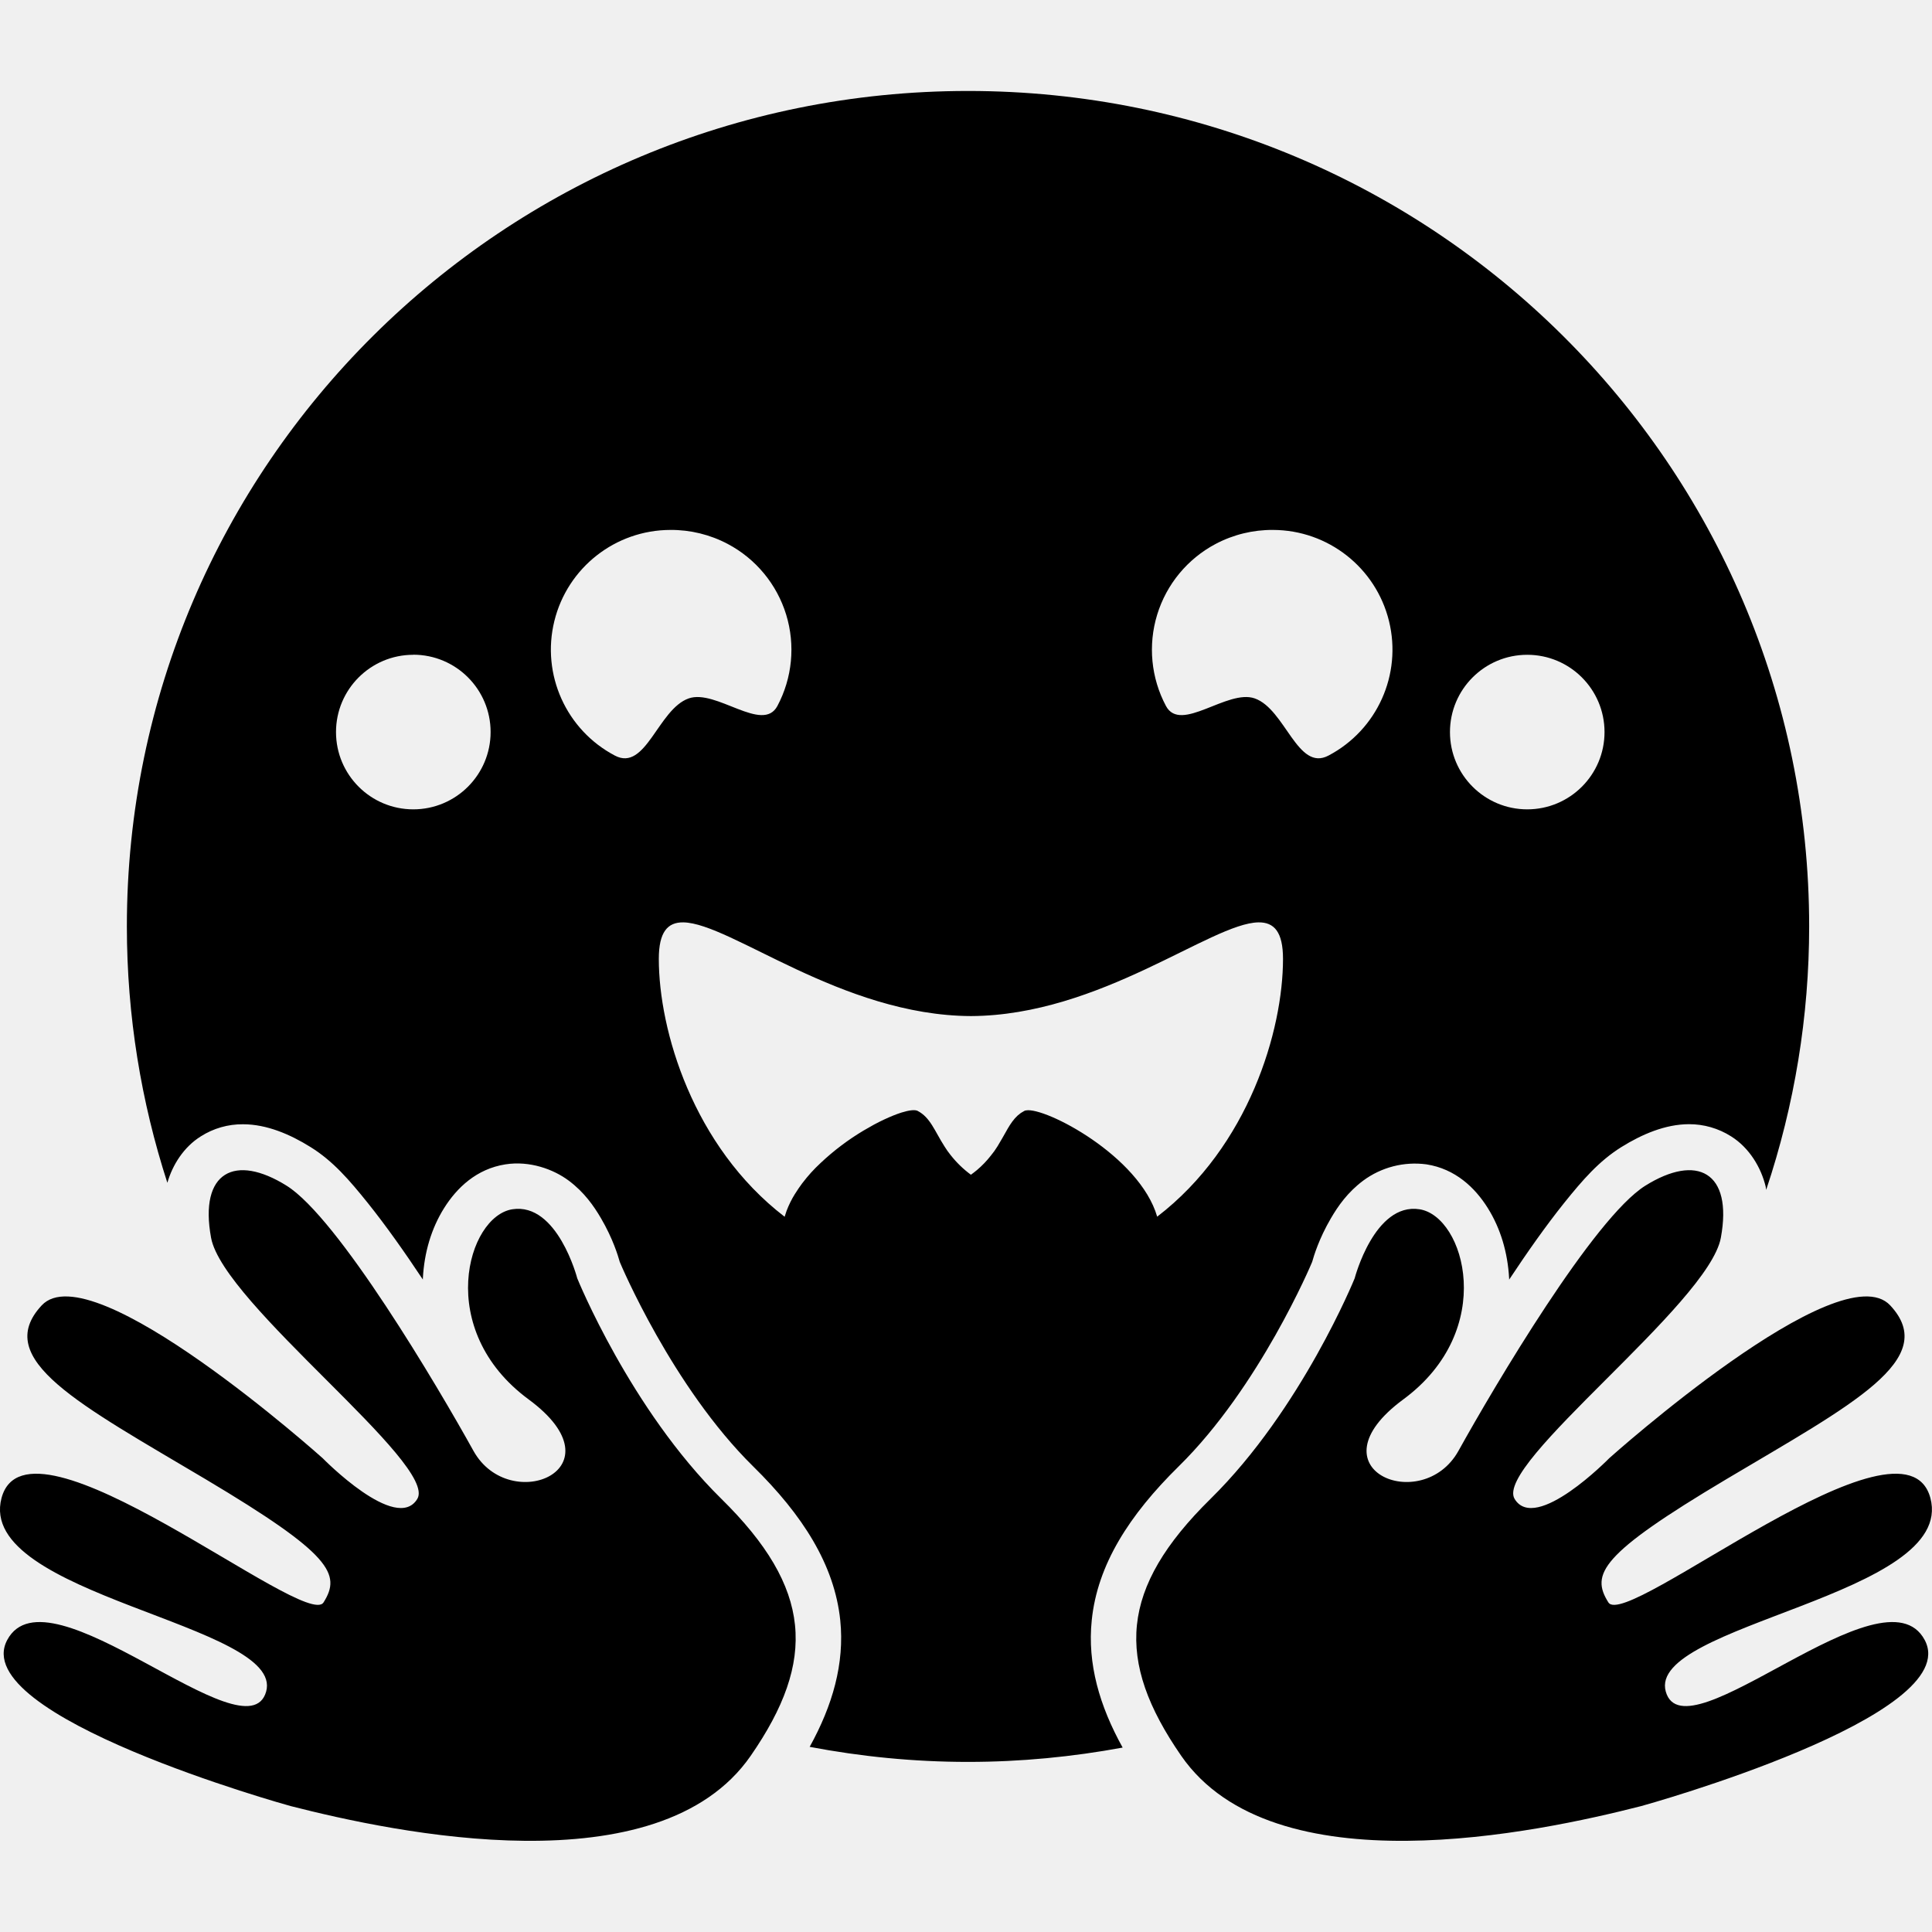
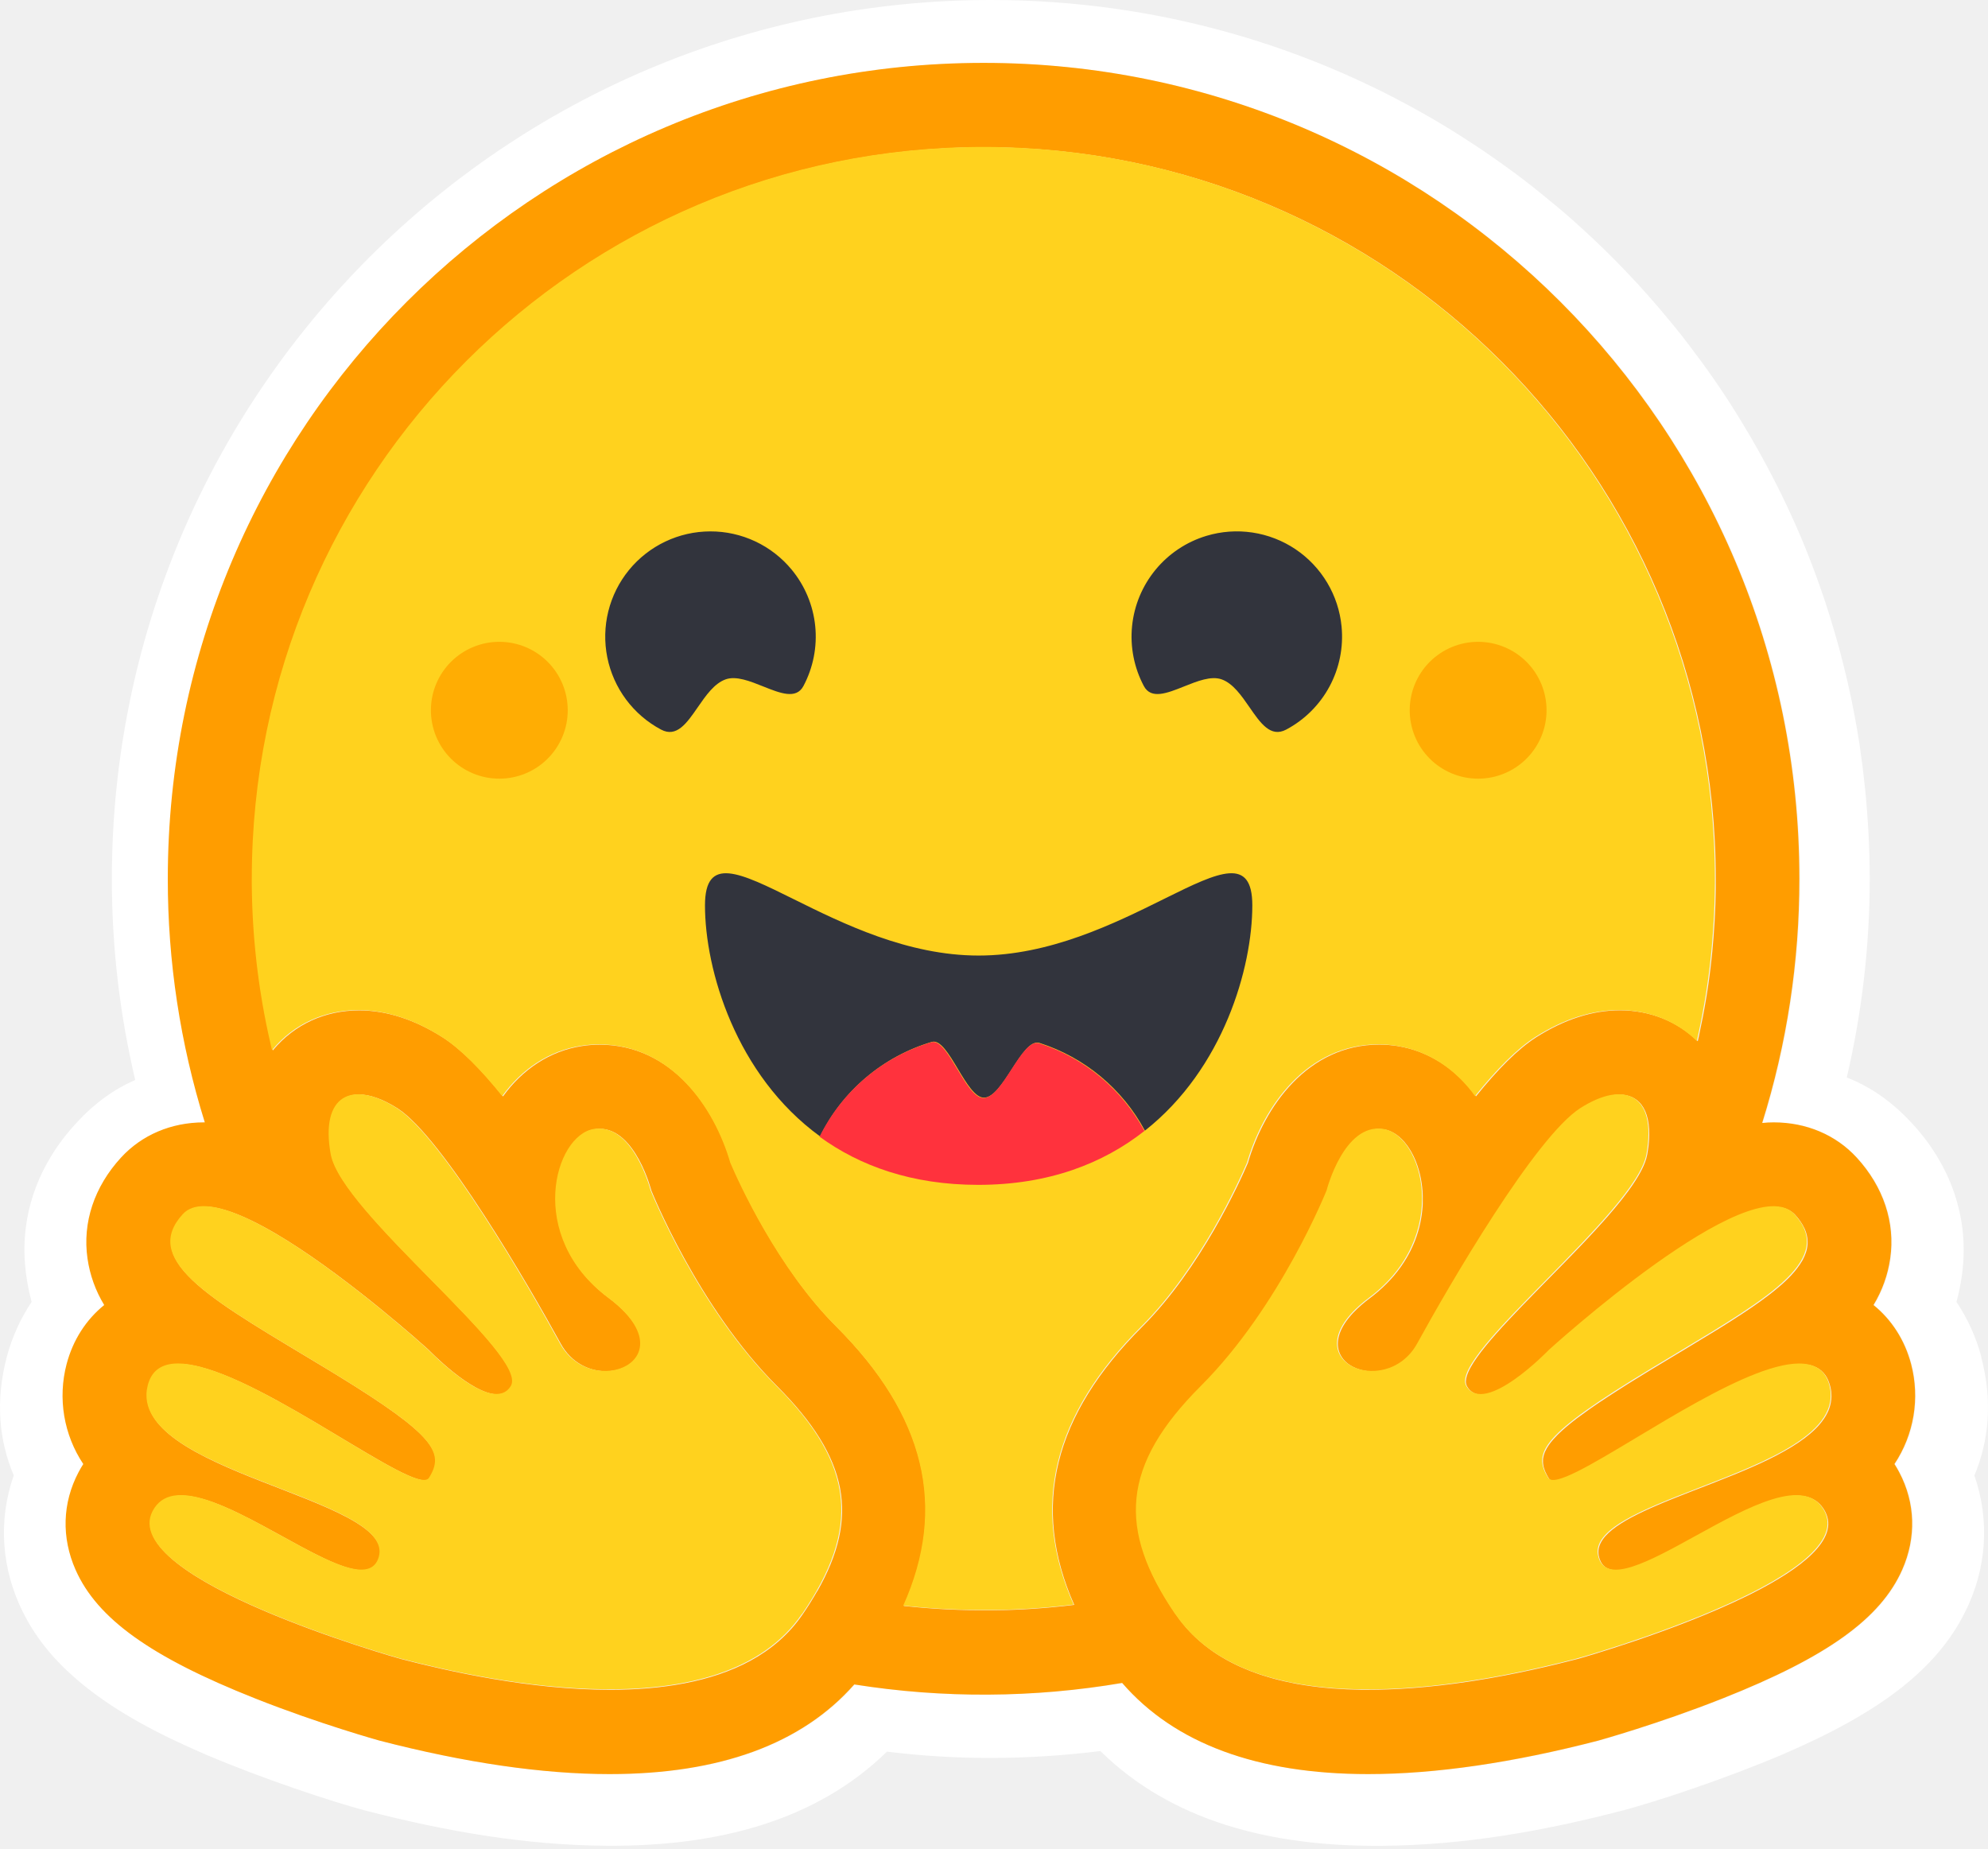
- <svg xmlns="http://www.w3.org/2000/svg" role="img" viewBox="0 0 24 24">
-   <path d="M12.025 1.13c-5.77 0-10.449 4.647-10.449 10.378 0 1.112.178 2.181.503 3.185.064-.222.203-.444.416-.577a.96.96 0 0 1 .524-.15c.293 0 .584.124.84.284.278.173.48.408.71.694.226.282.458.611.684.951v-.014c.017-.324.106-.622.264-.874s.403-.487.762-.543c.3-.047.596.06.787.203s.31.313.4.467c.15.257.212.468.233.542.01.026.653 1.552 1.657 2.54.616.605 1.01 1.223 1.082 1.912.055.537-.096 1.059-.38 1.572.637.121 1.294.187 1.967.187.657 0 1.298-.063 1.921-.178-.287-.517-.44-1.041-.384-1.581.07-.69.465-1.307 1.081-1.913 1.004-.987 1.647-2.513 1.657-2.539.021-.074.083-.285.233-.542.09-.154.208-.323.4-.467a1.08 1.08 0 0 1 .787-.203c.359.056.604.29.762.543s.247.55.265.874v.015c.225-.34.457-.67.683-.952.23-.286.432-.52.71-.694.257-.16.547-.284.84-.285a.97.97 0 0 1 .524.151c.228.143.373.388.43.625l.006.04a10.3 10.3 0 0 0 .534-3.273c0-5.731-4.678-10.378-10.449-10.378M8.327 6.583a1.5 1.5 0 0 1 .713.174 1.487 1.487 0 0 1 .617 2.013c-.183.343-.762-.214-1.102-.094-.38.134-.532.914-.917.71a1.487 1.487 0 0 1 .69-2.803m7.486 0a1.487 1.487 0 0 1 .689 2.803c-.385.204-.536-.576-.916-.71-.34-.12-.92.437-1.103.094a1.487 1.487 0 0 1 .617-2.013 1.5 1.5 0 0 1 .713-.174m-10.68 1.55a.96.96 0 1 1 0 1.921.96.96 0 0 1 0-1.92m13.838 0a.96.96 0 1 1 0 1.92.96.96 0 0 1 0-1.92M8.489 11.458c.588.01 1.965 1.157 3.572 1.164 1.607-.007 2.984-1.155 3.572-1.164.196-.003.305.12.305.454 0 .886-.424 2.328-1.563 3.202-.22-.756-1.396-1.366-1.63-1.32q-.011.001-.02.006l-.044.026-.01.008-.03.024q-.018.017-.035.036l-.032.04a1 1 0 0 0-.058.09l-.014.025q-.049.088-.11.19a1 1 0 0 1-.083.116 1.2 1.2 0 0 1-.173.18q-.035.029-.075.058a1.3 1.3 0 0 1-.251-.243 1 1 0 0 1-.076-.107c-.124-.193-.177-.363-.337-.444-.034-.016-.104-.008-.2.022q-.094.03-.216.087-.06.028-.125.063l-.13.074q-.067.04-.136.086a3 3 0 0 0-.135.096 3 3 0 0 0-.26.219 2 2 0 0 0-.12.121 2 2 0 0 0-.106.128l-.002.002a2 2 0 0 0-.09.132l-.001.001a1.2 1.2 0 0 0-.105.212q-.013.036-.024.073c-1.139-.875-1.563-2.317-1.563-3.203 0-.334.109-.457.305-.454m.836 10.354c.824-1.19.766-2.082-.365-3.194-1.13-1.112-1.789-2.738-1.789-2.738s-.246-.945-.806-.858-.97 1.499.202 2.362c1.173.864-.233 1.45-.685.64-.45-.812-1.683-2.896-2.322-3.295s-1.089-.175-.938.647 2.822 2.813 2.562 3.244-1.176-.506-1.176-.506-2.866-2.567-3.49-1.898.473 1.23 2.037 2.16c1.564.932 1.686 1.178 1.464 1.53s-3.675-2.511-4-1.297c-.323 1.214 3.524 1.567 3.287 2.405-.238.839-2.71-1.587-3.216-.642-.506.946 3.49 2.056 3.522 2.064 1.29.33 4.568 1.028 5.713-.624m5.349 0c-.824-1.19-.766-2.082.365-3.194 1.13-1.112 1.789-2.738 1.789-2.738s.246-.945.806-.858.97 1.499-.202 2.362c-1.173.864.233 1.45.685.64.451-.812 1.683-2.896 2.322-3.295s1.089-.175.938.647-2.822 2.813-2.562 3.244 1.176-.506 1.176-.506 2.866-2.567 3.49-1.898-.473 1.23-2.037 2.16c-1.564.932-1.686 1.178-1.464 1.53s3.675-2.511 4-1.297c.323 1.214-3.524 1.567-3.287 2.405.238.839 2.71-1.587 3.216-.642.506.946-3.49 2.056-3.522 2.064-1.29.33-4.568 1.028-5.713-.624" />
+ <svg xmlns="http://www.w3.org/2000/svg" width="256px" height="238px" viewBox="0 0 256 238" version="1.1" preserveAspectRatio="xMidYMid">
+   <g>
+     <path d="M255.138,174.711 C254.471,172.191 253.389,169.801 251.939,167.636 C252.249,166.495 252.486,165.336 252.645,164.166 C253.674,156.738 251.1,149.934 246.245,144.676 C243.616,141.802 240.799,139.905 237.814,138.74 C239.773,130.358 240.765,121.785 240.77,113.171 C240.77,109.24 240.547,105.39 240.175,101.596 C239.979,99.701 239.744,97.811 239.47,95.926 C238.614,90.366 237.347,84.877 235.676,79.506 C234.581,75.977 233.314,72.503 231.881,69.097 C229.732,64.052 227.222,59.17 224.372,54.491 C222.501,51.376 220.465,48.363 218.271,45.465 C217.196,44.002 216.076,42.574 214.91,41.182 C211.457,36.984 207.705,33.044 203.681,29.389 C202.346,28.161 200.973,26.975 199.562,25.833 C198.174,24.674 196.754,23.553 195.306,22.47 C192.391,20.301 189.378,18.265 186.278,16.371 C169.149,5.967 149.061,0 127.582,0 C65.069,0 14.403,50.666 14.403,113.178 C14.402,121.895 15.411,130.581 17.413,139.058 C14.728,140.224 12.153,142.04 9.768,144.669 C4.915,149.929 2.34,156.706 3.37,164.135 C3.525,165.316 3.762,166.485 4.075,167.633 C2.625,169.8 1.544,172.191 0.875,174.711 C-0.616,180.381 -0.125,185.493 1.77,189.976 C-0.289,195.832 0.225,202.067 2.909,207.49 C4.86,211.449 7.654,214.511 11.096,217.249 C15.189,220.502 20.313,223.268 26.497,225.919 C33.87,229.064 42.868,232.019 46.957,233.103 C57.53,235.841 67.666,237.576 77.946,237.66 C92.589,237.796 105.193,234.353 114.218,225.544 C118.652,226.087 123.114,226.359 127.58,226.358 C132.3,226.348 137.015,226.05 141.701,225.468 C150.706,234.333 163.355,237.808 178.048,237.667 C188.321,237.586 198.458,235.851 208.999,233.109 C213.12,232.025 222.113,229.07 229.497,225.927 C235.678,223.269 240.801,220.505 244.923,217.255 C248.339,214.518 251.129,211.455 253.082,207.496 C255.793,202.075 256.282,195.84 254.248,189.982 C256.126,185.503 256.614,180.379 255.123,174.717 L255.138,174.711 Z M244.648,189.59 C246.725,193.532 246.858,197.986 245.025,202.132 C242.245,208.42 235.342,213.371 221.929,218.69 C213.592,221.997 205.956,224.111 205.894,224.13 C194.866,226.991 184.887,228.443 176.26,228.443 C161.965,228.443 151.325,224.498 144.575,216.707 C133.165,218.65 121.517,218.716 110.081,216.902 C103.326,224.564 92.753,228.443 78.57,228.443 C69.935,228.443 59.962,226.991 48.936,224.13 C48.868,224.111 41.237,221.997 32.901,218.69 C19.489,213.373 12.59,208.425 9.805,202.132 C7.972,197.984 8.105,193.531 10.182,189.59 C10.375,189.225 10.58,188.867 10.8,188.522 C9.554,186.653 8.72,184.54 8.35,182.325 C7.979,180.11 8.083,177.84 8.652,175.667 C9.477,172.532 11.183,169.924 13.497,168.051 C12.383,166.219 11.651,164.18 11.347,162.057 C10.681,157.44 12.212,152.83 15.66,149.067 C18.344,146.142 22.139,144.533 26.342,144.533 L26.453,144.533 C23.285,134.378 21.679,123.799 21.689,113.158 C21.689,55.146 68.725,8.11 126.738,8.11 C184.763,8.11 231.787,55.146 231.787,113.158 C231.794,123.824 230.177,134.427 226.99,144.607 C227.497,144.558 227.994,144.531 228.482,144.531 C232.683,144.531 236.479,146.14 239.163,149.065 C242.609,152.82 244.144,157.434 243.476,162.055 C243.172,164.178 242.441,166.217 241.326,168.05 C243.64,169.922 245.346,172.53 246.171,175.666 C246.739,177.839 246.842,180.107 246.472,182.323 C246.102,184.539 245.267,186.65 244.023,188.521 C244.243,188.862 244.451,189.22 244.641,189.585 L244.648,189.59 Z" fill="#FFFFFF" />
+     <path d="M243.951,188.509 C245.195,186.638 246.029,184.526 246.4,182.311 C246.77,180.095 246.667,177.826 246.099,175.653 C245.273,172.518 243.568,169.91 241.253,168.037 C242.367,166.205 243.099,164.166 243.404,162.043 C244.07,157.427 242.539,152.816 239.091,149.054 C236.407,146.129 232.611,144.519 228.409,144.519 C227.921,144.519 227.425,144.544 226.918,144.595 C230.101,134.417 231.716,123.811 231.706,113.146 C231.706,55.134 184.669,8.097 126.657,8.097 C68.644,8.097 21.608,55.121 21.608,113.146 C21.598,123.783 23.204,134.365 26.372,144.52 L26.261,144.52 C22.059,144.52 18.264,146.13 15.58,149.055 C12.135,152.81 10.601,157.423 11.267,162.045 C11.571,164.168 12.303,166.206 13.418,168.038 C11.103,169.912 9.398,172.52 8.573,175.656 C8.004,177.829 7.902,180.098 8.272,182.315 C8.643,184.53 9.478,186.643 10.724,188.513 C10.501,188.857 10.297,189.215 10.106,189.58 C8.03,193.522 7.896,197.976 9.729,202.123 C12.507,208.409 19.412,213.362 32.825,218.68 C41.162,221.987 48.798,224.101 48.86,224.121 C59.888,226.981 69.867,228.434 78.494,228.434 C92.677,228.434 103.255,224.556 110.005,216.892 C121.436,218.706 133.088,218.64 144.499,216.697 C151.245,224.488 161.889,228.434 176.184,228.434 C184.818,228.434 194.792,226.981 205.818,224.121 C205.885,224.101 213.517,221.987 221.853,218.68 C235.266,213.365 242.164,208.411 244.949,202.123 C246.782,197.975 246.649,193.521 244.572,189.58 C244.382,189.211 244.173,188.854 243.953,188.513 L243.951,188.509 Z M105.228,204.892 C104.646,205.91 104.024,206.903 103.36,207.869 C101.613,210.426 99.316,212.379 96.651,213.832 C91.553,216.61 85.103,217.582 78.553,217.582 C68.201,217.582 57.583,215.159 51.641,213.616 C51.349,213.54 15.183,203.323 19.757,194.622 C20.528,193.16 21.797,192.576 23.393,192.576 C29.841,192.576 41.578,202.177 46.625,202.177 C47.751,202.177 48.547,201.696 48.871,200.526 C51.022,192.813 16.192,189.572 19.126,178.4 C19.644,176.424 21.047,175.622 23.022,175.622 C31.546,175.621 50.68,190.613 54.683,190.613 C54.99,190.613 55.21,190.524 55.329,190.335 L55.381,190.249 C57.258,187.148 56.182,184.893 43.314,177.011 L42.078,176.259 C27.92,167.688 17.976,162.536 23.632,156.383 C24.282,155.672 25.203,155.357 26.323,155.357 C27.652,155.357 29.259,155.802 31.029,156.547 C38.507,159.7 48.866,168.301 53.205,172.047 C54.481,173.159 55.233,173.837 55.233,173.837 C55.233,173.837 60.715,179.538 64.03,179.538 C64.793,179.538 65.44,179.238 65.879,178.494 C68.23,174.531 44.051,156.206 42.684,148.648 C41.76,143.525 43.332,140.93 46.242,140.93 C47.625,140.93 49.313,141.518 51.176,142.7 C56.956,146.37 68.119,165.547 72.208,173.006 C73.578,175.507 75.916,176.563 78.023,176.563 C82.203,176.563 85.471,172.408 78.406,167.127 C67.787,159.181 71.513,146.195 76.581,145.399 C76.797,145.366 77.016,145.348 77.234,145.347 C81.843,145.347 83.876,153.29 83.876,153.29 C83.876,153.29 89.834,168.256 100.073,178.486 C109.362,187.77 110.659,195.391 105.248,204.888 L105.228,204.892 Z M138.33,206.645 L137.799,206.708 L136.893,206.812 C136.417,206.861 135.941,206.908 135.462,206.953 L134.995,206.995 L134.57,207.031 L133.965,207.08 C133.742,207.096 133.52,207.113 133.297,207.127 L132.631,207.172 L132.484,207.18 L131.96,207.211 L131.737,207.223 L131.116,207.254 L130.393,207.284 L129.737,207.306 L129.299,207.318 L129.078,207.318 C128.941,207.318 128.806,207.326 128.669,207.327 L128.452,207.327 C128.315,207.327 128.18,207.327 128.043,207.335 L127.487,207.341 L126.709,207.341 C126.099,207.341 125.491,207.335 124.883,207.323 L124.391,207.312 C124.252,207.312 124.111,207.305 123.972,207.301 L123.451,207.285 L122.802,207.26 L122.219,207.235 L122.068,207.229 L121.512,207.199 C121.358,207.19 121.204,207.183 121.051,207.173 L120.691,207.152 C120.24,207.123 119.789,207.091 119.338,207.056 L118.865,207.019 L118.269,206.968 L117.571,206.903 C117.182,206.867 116.793,206.827 116.404,206.784 L116.386,206.784 C122.066,194.105 119.194,182.271 107.714,170.81 C100.186,163.293 95.172,152.19 94.14,149.753 C92.037,142.538 86.469,134.514 77.223,134.514 C76.441,134.515 75.661,134.577 74.889,134.699 C70.838,135.335 67.298,137.667 64.772,141.175 C62.044,137.781 59.39,135.082 56.991,133.557 C53.374,131.265 49.765,130.101 46.247,130.101 C41.859,130.101 37.935,131.903 35.2,135.173 L35.132,135.256 L34.978,134.608 L34.972,134.581 C34.452,132.356 34.015,130.111 33.662,127.854 C33.662,127.837 33.662,127.823 33.654,127.808 L33.577,127.297 C33.535,127.021 33.495,126.744 33.455,126.468 C33.423,126.238 33.391,126.008 33.361,125.779 C33.331,125.55 33.299,125.32 33.271,125.09 C33.241,124.859 33.214,124.629 33.187,124.399 C33.161,124.18 33.135,123.962 33.111,123.743 L33.104,123.687 C32.991,122.678 32.895,121.667 32.815,120.655 L32.772,120.07 C32.759,119.909 32.748,119.748 32.738,119.585 C32.738,119.548 32.733,119.509 32.731,119.474 L32.69,118.825 C32.675,118.591 32.663,118.356 32.651,118.121 C32.639,117.887 32.626,117.652 32.616,117.416 L32.591,116.801 L32.584,116.614 L32.565,116.045 L32.552,115.563 C32.552,115.37 32.543,115.176 32.539,114.983 L32.529,114.375 C32.527,114.173 32.529,113.971 32.524,113.769 C32.518,113.565 32.524,113.362 32.524,113.158 C32.524,61.137 74.7,18.961 126.734,18.961 C178.767,18.961 220.944,61.137 220.944,113.158 L220.944,114.375 C220.944,114.578 220.939,114.782 220.934,114.983 C220.934,115.152 220.927,115.318 220.922,115.487 C220.922,115.637 220.916,115.786 220.91,115.932 C220.91,116.122 220.899,116.311 220.893,116.501 L220.893,116.517 C220.876,116.93 220.859,117.343 220.842,117.755 L220.834,117.892 L220.802,118.508 L220.772,118.997 C220.702,120.154 220.612,121.312 220.501,122.466 L220.501,122.482 C220.481,122.699 220.459,122.916 220.435,123.133 C220.38,123.636 220.324,124.139 220.269,124.643 L220.205,125.149 L220.127,125.743 C220.099,125.96 220.07,126.177 220.039,126.393 C220.005,126.635 219.969,126.877 219.934,127.118 L219.847,127.687 L219.745,128.333 C219.71,128.548 219.676,128.762 219.635,128.977 C219.592,129.191 219.56,129.405 219.523,129.62 C219.448,130.048 219.371,130.474 219.288,130.9 C219.122,131.749 218.95,132.596 218.767,133.441 C218.721,133.651 218.674,133.862 218.625,134.073 C215.974,131.496 212.464,130.092 208.59,130.092 C205.076,130.092 201.464,131.255 197.848,133.548 C195.448,135.072 192.796,137.772 190.065,141.167 C187.536,137.657 183.996,135.327 179.949,134.689 C179.178,134.569 178.397,134.506 177.615,134.505 C168.368,134.505 162.798,142.526 160.697,149.745 C159.654,152.182 154.645,163.281 147.111,170.814 C135.64,182.248 132.741,194.034 138.338,206.651 L138.33,206.645 Z M235.585,181.274 L235.548,181.385 C235.522,181.456 235.496,181.527 235.467,181.596 C235.422,181.702 235.375,181.805 235.325,181.908 C235.205,182.154 235.068,182.393 234.918,182.622 C234.71,182.931 234.483,183.227 234.235,183.506 C234.178,183.57 234.123,183.634 234.059,183.697 C233.972,183.793 233.879,183.886 233.787,183.979 C232.112,185.639 229.561,187.092 226.678,188.427 C226.351,188.575 226.02,188.723 225.684,188.871 L225.351,189.018 C225.129,189.117 224.908,189.215 224.674,189.311 C224.446,189.408 224.218,189.503 223.989,189.598 L223.295,189.885 C221.673,190.552 220.011,191.188 218.389,191.817 L217.697,192.085 L217.011,192.353 C216.556,192.531 216.106,192.709 215.662,192.887 L215.002,193.153 L214.354,193.419 L214.035,193.552 C213.823,193.641 213.615,193.728 213.408,193.818 C208.637,195.864 205.207,197.946 205.928,200.53 C205.948,200.604 205.97,200.673 205.995,200.74 C206.059,200.932 206.148,201.113 206.257,201.282 C206.322,201.384 206.396,201.48 206.48,201.567 C207.327,202.447 208.87,202.308 210.815,201.609 C210.973,201.552 211.135,201.491 211.298,201.426 C211.409,201.384 211.52,201.339 211.632,201.295 L211.8,201.224 C212.245,201.035 212.716,200.825 213.198,200.595 C213.319,200.539 213.441,200.484 213.562,200.42 C215.94,199.257 218.636,197.69 221.311,196.264 C221.722,196.042 222.133,195.829 222.542,195.618 C223.211,195.271 223.886,194.937 224.567,194.617 C227.1,193.426 229.481,192.581 231.396,192.581 C232.294,192.581 233.088,192.765 233.748,193.188 L233.859,193.261 C234.193,193.497 234.484,193.787 234.721,194.12 C234.776,194.198 234.833,194.279 234.882,194.362 C234.934,194.448 234.984,194.536 235.031,194.626 C235.977,196.421 235.185,198.282 233.333,200.105 C231.554,201.855 228.787,203.572 225.641,205.162 C225.408,205.28 225.174,205.398 224.937,205.512 C215.576,210.109 203.321,213.571 203.147,213.614 C199.88,214.461 195.209,215.573 189.946,216.405 L189.167,216.526 L189.04,216.544 C187.846,216.723 186.649,216.881 185.45,217.018 L185.339,217.029 C183.158,217.278 180.92,217.458 178.679,217.534 L178.646,217.534 C177.84,217.563 177.036,217.577 176.23,217.577 L175.303,217.577 C174.075,217.56 172.848,217.505 171.624,217.411 C171.595,217.411 171.565,217.411 171.535,217.404 C171.098,217.371 170.659,217.33 170.223,217.281 C169.472,217.201 168.722,217.101 167.975,216.984 C167.684,216.936 167.374,216.885 167.074,216.833 C166.937,216.808 166.802,216.783 166.666,216.756 L166.634,216.749 C166.203,216.667 165.774,216.577 165.346,216.478 C165.099,216.422 164.85,216.366 164.605,216.301 L164.459,216.262 C164.337,216.232 164.218,216.2 164.098,216.168 L164.032,216.15 L163.648,216.04 C163.509,216 163.371,215.959 163.232,215.918 L163.182,215.903 L162.82,215.792 C162.684,215.75 162.548,215.705 162.413,215.662 C162.301,215.624 162.19,215.586 162.078,215.55 L161.833,215.464 C161.597,215.382 161.364,215.295 161.13,215.205 L160.909,215.12 L160.726,215.046 C160.374,214.905 160.024,214.757 159.677,214.601 L159.446,214.491 L159.407,214.473 C159.325,214.435 159.244,214.396 159.162,214.361 C159.002,214.284 158.843,214.205 158.685,214.124 L158.638,214.1 L158.409,213.98 C158.002,213.769 157.603,213.542 157.213,213.301 L156.999,213.171 C156.889,213.103 156.788,213.035 156.682,212.967 L156.404,212.782 C156.303,212.714 156.203,212.646 156.104,212.575 L155.925,212.448 C155.736,212.313 155.551,212.175 155.368,212.032 C155.271,211.957 155.176,211.88 155.08,211.809 C154.867,211.639 154.66,211.464 154.455,211.284 L154.446,211.276 C154.246,211.103 154.051,210.924 153.861,210.742 L153.851,210.729 C153.751,210.635 153.654,210.54 153.557,210.442 C153.462,210.344 153.365,210.247 153.271,210.149 C153.177,210.049 153.082,209.949 152.99,209.845 C152.901,209.749 152.814,209.65 152.727,209.551 L152.697,209.517 C152.248,208.996 151.828,208.451 151.439,207.883 L151.285,207.655 C151.183,207.505 151.082,207.353 150.983,207.202 L150.69,206.75 C150.545,206.53 150.405,206.308 150.268,206.084 C150.17,205.925 150.073,205.766 149.977,205.605 C149.897,205.469 149.816,205.333 149.739,205.199 C149.695,205.126 149.654,205.051 149.613,204.977 C149.572,204.899 149.524,204.821 149.48,204.743 L149.411,204.62 C149.387,204.579 149.379,204.566 149.367,204.539 C149.283,204.391 149.2,204.241 149.121,204.088 C149.085,204.022 149.049,203.955 149.01,203.889 L148.898,203.675 L148.788,203.463 L148.574,203.031 C148.539,202.96 148.506,202.889 148.472,202.819 C148.399,202.666 148.329,202.515 148.26,202.365 C148.232,202.304 148.204,202.243 148.179,202.182 C148.083,201.975 147.992,201.765 147.906,201.552 C147.848,201.411 147.795,201.272 147.737,201.133 C147.577,200.723 147.427,200.309 147.289,199.89 C147.248,199.766 147.207,199.643 147.171,199.518 C147.081,199.236 147,198.952 146.928,198.664 C146.84,198.33 146.762,197.992 146.696,197.653 C146.654,197.452 146.616,197.251 146.585,197.048 C146.552,196.848 146.523,196.648 146.499,196.449 C146.448,196.053 146.412,195.655 146.391,195.256 C146.391,195.19 146.385,195.123 146.384,195.057 C146.378,194.925 146.374,194.794 146.373,194.662 C146.303,189.352 148.992,184.244 154.738,178.502 C164.973,168.276 170.935,153.306 170.935,153.306 C170.935,153.306 171.095,152.678 171.43,151.776 C171.542,151.476 171.658,151.178 171.781,150.883 C171.922,150.55 172.072,150.221 172.234,149.898 L172.281,149.803 C172.489,149.39 172.714,148.989 172.959,148.597 C173.015,148.507 173.069,148.416 173.134,148.326 C173.315,148.055 173.508,147.793 173.711,147.538 C173.867,147.343 174.034,147.154 174.209,146.975 C174.803,146.364 175.481,145.864 176.248,145.597 L176.345,145.566 C176.409,145.545 176.473,145.525 176.539,145.506 C176.616,145.486 176.693,145.467 176.77,145.451 L176.805,145.445 C176.967,145.413 177.13,145.39 177.296,145.379 L177.31,145.379 C177.396,145.379 177.482,145.37 177.57,145.37 C177.79,145.372 178.009,145.389 178.227,145.423 C179.149,145.568 180.028,146.118 180.784,146.965 L180.885,147.085 C181.132,147.373 181.355,147.681 181.554,148.004 C181.703,148.244 181.844,148.497 181.977,148.761 C182.03,148.873 182.081,148.975 182.132,149.085 C182.157,149.141 182.182,149.195 182.206,149.252 C182.255,149.363 182.301,149.475 182.347,149.592 C182.607,150.258 182.808,150.946 182.95,151.647 C183.101,152.404 183.188,153.172 183.212,153.944 C183.221,154.283 183.221,154.626 183.212,154.974 C183.206,155.106 183.2,155.239 183.19,155.372 C183.088,156.85 182.766,158.304 182.234,159.688 C182.181,159.825 182.122,159.964 182.068,160.103 C181.8,160.742 181.49,161.361 181.139,161.958 C180.939,162.298 180.723,162.636 180.491,162.972 L180.35,163.173 C179.802,163.939 179.19,164.657 178.521,165.321 C177.862,165.981 177.156,166.592 176.409,167.15 C175.66,167.703 174.957,168.317 174.309,168.984 C172.44,170.946 172.005,172.675 172.425,173.986 C172.475,174.134 172.533,174.28 172.601,174.42 C172.756,174.725 172.957,175.004 173.199,175.248 L173.264,175.314 C173.333,175.38 173.405,175.443 173.478,175.504 L173.553,175.565 C173.734,175.704 173.926,175.829 174.126,175.937 C174.183,175.968 174.236,175.999 174.302,176.029 C174.577,176.165 174.864,176.275 175.16,176.358 L175.242,176.379 L175.353,176.409 L175.45,176.433 L175.553,176.455 L175.656,176.476 L175.754,176.492 C175.828,176.506 175.902,176.517 175.975,176.527 L176.048,176.537 L176.176,176.551 L176.255,176.558 L176.387,176.568 L176.463,176.568 L176.599,176.574 L177.031,176.574 L177.154,176.568 L177.296,176.559 L177.468,176.543 L177.63,176.523 C177.666,176.523 177.703,176.513 177.741,176.507 C178.31,176.424 178.864,176.264 179.389,176.03 C179.501,175.983 179.611,175.931 179.713,175.876 C179.932,175.766 180.145,175.643 180.348,175.508 C180.633,175.321 180.902,175.111 181.154,174.883 L181.329,174.716 C181.357,174.689 181.385,174.663 181.411,174.634 C181.583,174.462 181.744,174.281 181.895,174.091 C182.161,173.755 182.397,173.398 182.602,173.023 C185.035,168.6 187.584,164.242 190.248,159.959 L190.613,159.373 L190.983,158.787 C191.168,158.491 191.353,158.197 191.538,157.908 L191.726,157.616 L192.1,157.033 C192.602,156.256 193.106,155.488 193.613,154.727 L193.992,154.16 C194.753,153.034 195.512,151.937 196.263,150.895 L196.638,150.38 C197.455,149.251 198.307,148.149 199.19,147.072 L199.542,146.652 C199.599,146.581 199.653,146.513 199.716,146.444 L200.061,146.045 C200.118,145.98 200.172,145.915 200.232,145.852 L200.565,145.475 L200.733,145.293 C200.895,145.118 201.059,144.945 201.225,144.774 C201.337,144.663 201.44,144.551 201.548,144.448 C202.179,143.803 202.874,143.225 203.623,142.724 L203.796,142.613 L203.971,142.502 C204.083,142.432 204.196,142.365 204.312,142.301 C207.25,140.635 209.684,140.511 211.084,141.911 C211.933,142.76 212.401,144.166 212.377,146.121 C212.377,146.208 212.377,146.294 212.369,146.384 L212.369,146.481 C212.369,146.569 212.362,146.66 212.355,146.75 C212.355,146.861 212.342,146.973 212.331,147.083 C212.319,147.195 212.314,147.28 212.303,147.378 C212.303,147.407 212.297,147.435 212.293,147.464 C212.285,147.551 212.273,147.639 212.262,147.726 C212.262,147.753 212.262,147.779 212.251,147.807 C212.239,147.925 212.221,148.043 212.2,148.16 C212.186,148.268 212.169,148.376 212.148,148.484 C212.139,148.546 212.127,148.607 212.117,148.67 C212.084,148.846 212.042,149.021 211.991,149.193 C211.895,149.514 211.779,149.828 211.641,150.134 C211.581,150.267 211.518,150.4 211.453,150.53 C211.319,150.8 211.167,151.076 211,151.362 C210.917,151.502 210.831,151.648 210.739,151.793 L210.6,152.015 C210.459,152.237 210.311,152.462 210.156,152.689 C210.002,152.917 209.837,153.149 209.659,153.384 C209.429,153.698 209.187,154.017 208.931,154.34 L208.737,154.585 C208.189,155.268 207.627,155.939 207.053,156.599 L206.596,157.115 L206.364,157.376 C206.047,157.73 205.729,158.082 205.408,158.431 L205.162,158.697 C204.999,158.874 204.829,159.053 204.666,159.23 C204.499,159.411 204.33,159.59 204.161,159.769 L203.649,160.308 L203.131,160.849 C202.958,161.029 202.784,161.212 202.609,161.392 L201.553,162.48 C196.513,167.649 191.201,172.802 189.404,176.016 C189.285,176.226 189.176,176.441 189.078,176.661 C188.823,177.246 188.717,177.745 188.789,178.149 C188.812,178.282 188.86,178.41 188.928,178.526 C189.03,178.701 189.153,178.863 189.295,179.007 C189.36,179.072 189.429,179.133 189.503,179.187 C189.873,179.451 190.32,179.586 190.774,179.573 L190.916,179.573 L191.061,179.563 L191.208,179.545 L191.328,179.528 C191.344,179.527 191.361,179.523 191.377,179.519 L191.487,179.498 L191.517,179.491 L191.639,179.464 L191.813,179.42 L191.968,179.374 C192.07,179.343 192.172,179.308 192.277,179.269 C192.502,179.19 192.722,179.098 192.937,178.995 C192.991,178.968 193.047,178.944 193.101,178.915 L193.266,178.833 C193.482,178.724 193.697,178.606 193.914,178.477 C194.086,178.376 194.258,178.271 194.43,178.161 L194.596,178.05 C194.651,178.015 194.707,177.979 194.761,177.938 L194.927,177.827 L195.014,177.766 L195.252,177.6 C195.475,177.446 195.683,177.288 195.894,177.128 L195.913,177.114 L196.246,176.855 C196.702,176.495 197.136,176.132 197.527,175.79 L197.788,175.56 L197.813,175.538 L197.949,175.417 C198.269,175.13 198.555,174.862 198.794,174.639 L198.891,174.545 L199.126,174.322 L199.266,174.185 L199.315,174.136 L199.328,174.122 C199.448,174.003 199.448,174.003 199.567,173.882 L199.577,173.872 L199.622,173.832 C199.635,173.817 199.654,173.802 199.675,173.784 L199.693,173.768 L199.74,173.725 L199.992,173.503 L200.134,173.375 C200.203,173.315 200.279,173.247 200.356,173.173 L200.527,173.024 C200.556,172.999 200.586,172.971 200.617,172.944 L200.795,172.788 L201.057,172.559 L201.195,172.439 C201.736,171.968 202.395,171.4 203.149,170.759 L203.459,170.498 L203.971,170.07 L204.493,169.632 C205.177,169.065 205.913,168.462 206.691,167.836 L207.202,167.426 C207.637,167.08 208.084,166.726 208.537,166.37 C208.718,166.227 208.903,166.084 209.092,165.943 C209.556,165.585 210.022,165.228 210.49,164.876 C211.556,164.071 212.656,163.264 213.769,162.477 L214.247,162.145 C214.58,161.914 214.914,161.684 215.248,161.459 L215.55,161.254 C216.148,160.851 216.751,160.457 217.359,160.072 L217.661,159.882 L217.96,159.695 C218.26,159.51 218.559,159.326 218.855,159.148 L219.152,158.972 L219.748,158.625 C219.943,158.512 220.137,158.401 220.331,158.292 L220.448,158.226 L220.91,157.974 C221.101,157.869 221.294,157.769 221.484,157.67 L221.77,157.524 L222.046,157.383 C222.678,157.066 223.32,156.773 223.974,156.504 C224.064,156.467 224.152,156.431 224.24,156.392 C224.415,156.319 224.589,156.252 224.762,156.192 C224.935,156.134 225.105,156.073 225.273,156.013 C225.426,155.962 225.574,155.915 225.718,155.87 L225.766,155.855 C225.844,155.832 225.921,155.81 225.998,155.79 L226.02,155.783 C226.177,155.739 226.333,155.698 226.491,155.66 L226.504,155.66 C226.736,155.604 226.962,155.557 227.184,155.52 C227.259,155.507 227.334,155.495 227.406,155.485 C227.621,155.453 227.837,155.43 228.054,155.415 C228.19,155.406 228.328,155.402 228.465,155.402 L228.57,155.402 C228.709,155.402 228.843,155.41 228.976,155.424 C229.037,155.424 229.098,155.435 229.157,155.444 L229.182,155.444 C229.242,155.45 229.303,155.46 229.361,155.473 C229.42,155.485 229.479,155.494 229.537,155.507 L229.557,155.507 C229.614,155.52 229.667,155.536 229.727,155.552 C230.202,155.68 230.638,155.921 231,156.255 L231.032,156.287 L231.095,156.349 L231.158,156.415 C231.656,156.939 232.069,157.54 232.379,158.194 L232.428,158.304 C232.534,158.553 232.617,158.81 232.675,159.074 C232.837,159.808 232.793,160.574 232.548,161.285 C232.443,161.595 232.314,161.895 232.161,162.184 L232.059,162.368 C231.671,163.018 231.213,163.623 230.693,164.173 L230.581,164.291 C230.336,164.551 230.081,164.803 229.819,165.045 C229.735,165.124 229.65,165.202 229.563,165.28 L229.431,165.4 C229.157,165.642 228.878,165.878 228.594,166.109 C228.545,166.149 228.494,166.189 228.445,166.231 C228.248,166.39 228.044,166.552 227.832,166.713 C227.104,167.27 226.362,167.807 225.606,168.326 C225.161,168.63 224.701,168.937 224.226,169.249 C223.341,169.83 222.45,170.398 221.55,170.955 C221.29,171.115 221.029,171.278 220.763,171.439 C218.318,172.944 215.607,174.552 212.716,176.301 L211.968,176.756 C211.148,177.256 210.375,177.733 209.648,178.187 L209.281,178.418 L208.588,178.863 C208.313,179.037 208.046,179.208 207.786,179.377 C207.59,179.503 207.398,179.627 207.21,179.75 L206.84,179.994 C206.66,180.112 206.481,180.23 206.302,180.351 L206.128,180.461 C205.944,180.584 205.765,180.705 205.591,180.824 L205.306,181.018 L204.972,181.251 L204.663,181.466 C204.176,181.808 203.695,182.157 203.218,182.512 L203.051,182.639 C202.864,182.781 202.682,182.923 202.507,183.061 L202.278,183.243 C201.893,183.553 201.543,183.85 201.228,184.133 L201.074,184.275 C200.985,184.356 200.898,184.437 200.816,184.516 C200.758,184.571 200.704,184.627 200.646,184.681 L200.565,184.761 C200.387,184.939 200.215,185.122 200.047,185.309 L199.965,185.404 C199.782,185.615 199.623,185.818 199.483,186.015 L199.42,186.105 C199.259,186.341 199.116,186.591 198.994,186.851 L198.952,186.941 L198.926,187.005 L198.904,187.059 L198.876,187.135 C198.867,187.161 198.85,187.207 198.84,187.247 C198.789,187.395 198.752,187.548 198.727,187.703 L198.714,187.787 L198.704,187.862 L198.698,187.936 L198.698,188.326 C198.698,188.358 198.698,188.392 198.706,188.426 C198.707,188.445 198.709,188.465 198.712,188.485 C198.712,188.517 198.721,188.55 198.724,188.583 L198.748,188.72 L198.748,188.726 C198.757,188.77 198.765,188.813 198.776,188.857 C198.788,188.9 198.799,188.949 198.813,188.995 C198.852,189.135 198.901,189.274 198.957,189.41 C198.957,189.42 198.965,189.431 198.969,189.441 C198.984,189.475 198.998,189.509 199.014,189.543 C199.075,189.685 199.143,189.823 199.218,189.958 L199.296,190.099 L199.378,190.24 L199.464,190.382 C199.479,190.406 199.495,190.427 199.514,190.448 L199.542,190.478 L199.572,190.505 L199.606,190.531 C199.628,190.547 199.652,190.561 199.676,190.575 C199.701,190.586 199.729,190.598 199.756,190.608 C199.786,190.618 199.816,190.627 199.845,190.634 C200.563,190.796 202.037,190.202 203.995,189.168 L204.347,188.981 L204.942,188.657 L205.234,188.495 C205.44,188.383 205.653,188.259 205.868,188.136 L206.262,187.913 C208.851,186.423 211.945,184.507 215.142,182.638 C215.441,182.463 215.741,182.289 216.042,182.115 L216.646,181.729 C216.948,181.555 217.249,181.384 217.551,181.215 C218.837,180.484 220.139,179.781 221.456,179.109 L222.046,178.809 C222.439,178.615 222.828,178.427 223.212,178.243 C223.957,177.89 224.709,177.555 225.468,177.238 L225.885,177.069 L225.936,177.049 C228.141,176.175 230.141,175.635 231.759,175.635 C232.11,175.632 232.459,175.661 232.805,175.72 L232.814,175.72 C232.926,175.74 233.027,175.763 233.129,175.789 L233.148,175.789 C233.297,175.825 233.443,175.871 233.585,175.928 C233.698,175.969 233.808,176.018 233.913,176.075 C234.377,176.31 234.774,176.656 235.069,177.084 C235.094,177.12 235.118,177.157 235.14,177.196 C235.25,177.362 235.344,177.538 235.421,177.722 C235.467,177.827 235.509,177.937 235.549,178.055 C235.589,178.174 235.624,178.289 235.66,178.412 C235.923,179.354 235.897,180.351 235.585,181.278 L235.585,181.274 Z" fill="#FF9D00" />
+     <path d="M220.83,113.728 L220.83,113.119 C220.83,61.098 178.667,18.921 126.633,18.921 C74.612,18.921 32.424,61.098 32.424,113.119 L32.421,113.323 C32.421,113.458 32.421,113.592 32.421,113.728 C32.428,113.93 32.43,114.133 32.429,114.336 L32.436,114.783 L32.438,114.945 L32.445,115.166 C32.447,115.285 32.451,115.403 32.451,115.523 L32.463,116.006 L32.483,116.574 L32.489,116.761 L32.514,117.349 L32.514,117.376 L32.549,118.063 L32.549,118.081 C32.562,118.316 32.574,118.551 32.589,118.784 C32.601,119.002 32.615,119.218 32.63,119.435 L32.634,119.473 C32.645,119.658 32.657,119.845 32.671,120.03 L32.675,120.078 C32.687,120.257 32.701,120.438 32.716,120.615 L32.718,120.65 L32.743,120.961 C32.817,121.857 32.904,122.753 33.004,123.647 L33.01,123.703 L33.085,124.359 L33.171,125.051 C33.228,125.511 33.29,125.969 33.355,126.428 C33.393,126.705 33.434,126.981 33.475,127.257 L33.481,127.291 C33.574,127.915 33.674,128.539 33.782,129.16 C34.091,130.964 34.454,132.759 34.871,134.541 L34.877,134.57 L34.917,134.738 C34.954,134.897 34.992,135.056 35.031,135.216 L35.1,135.133 C37.834,131.864 41.757,130.061 46.147,130.061 C49.664,130.061 53.274,131.224 56.89,133.517 C59.289,135.041 61.942,137.741 64.672,141.135 C67.197,137.626 70.738,135.296 74.787,134.659 C75.561,134.537 76.341,134.475 77.122,134.474 C86.366,134.474 91.939,142.497 94.04,149.714 C95.077,152.152 100.087,163.25 107.638,170.771 C119.118,182.24 121.995,194.078 116.31,206.744 L116.328,206.744 C116.716,206.786 117.105,206.826 117.496,206.862 C117.728,206.885 117.961,206.907 118.193,206.927 L118.275,206.934 C118.445,206.95 118.617,206.965 118.788,206.978 L119.261,207.016 C119.711,207.051 120.162,207.082 120.616,207.112 L120.974,207.133 L121.258,207.149 L121.436,207.159 L121.99,207.189 L122.142,207.195 L122.726,207.22 L123.374,207.245 L123.896,207.26 L123.983,207.264 C124.092,207.267 124.204,207.272 124.315,207.272 L124.433,207.275 C125.166,207.292 125.899,207.301 126.632,207.301 L127.41,207.301 L127.967,207.295 C128.104,207.287 128.239,207.287 128.376,207.287 L128.592,207.287 L128.78,207.284 C128.853,207.281 128.928,207.279 129.001,207.279 L129.224,207.279 L129.66,207.266 L130.316,207.244 L131.04,207.213 C131.247,207.204 131.454,207.194 131.661,207.183 L131.884,207.17 L132.213,207.152 L132.408,207.141 L132.554,207.132 L133.221,207.087 C133.444,207.074 133.666,207.056 133.889,207.039 L134.493,206.991 L134.919,206.955 L135.385,206.913 C135.864,206.868 136.341,206.821 136.816,206.771 C137.119,206.738 137.42,206.704 137.722,206.668 L138.253,206.605 C132.661,193.988 135.556,182.204 146.989,170.781 C154.524,163.252 159.531,152.148 160.576,149.711 C162.68,142.495 168.243,134.472 177.493,134.472 C178.275,134.473 179.056,134.534 179.828,134.657 C183.874,135.293 187.415,137.625 189.945,141.133 C192.676,137.738 195.327,135.038 197.726,133.514 C201.342,131.221 204.954,130.059 208.468,130.059 C212.342,130.059 215.853,131.463 218.505,134.039 C218.65,133.39 218.791,132.741 218.925,132.09 C219.007,131.683 219.088,131.276 219.167,130.867 C219.264,130.365 219.356,129.86 219.441,129.355 C219.463,129.218 219.487,129.082 219.513,128.944 C219.554,128.729 219.59,128.516 219.623,128.3 L219.637,128.218 L219.725,127.655 L219.812,127.084 L219.814,127.078 C219.848,126.839 219.884,126.599 219.917,126.36 C219.943,126.178 219.968,125.997 219.991,125.814 L220.006,125.709 L220.083,125.115 L220.147,124.609 C220.185,124.276 220.223,123.943 220.259,123.609 C220.275,123.476 220.288,123.341 220.302,123.207 L220.315,123.099 C220.338,122.877 220.359,122.655 220.379,122.433 L220.429,121.916 C220.532,120.77 220.615,119.624 220.68,118.475 L220.68,118.467 L220.714,117.858 L220.72,117.722 L220.745,117.144 C220.755,116.926 220.763,116.706 220.771,116.484 L220.771,116.467 L220.777,116.307 C220.783,116.17 220.788,116.034 220.788,115.898 L220.791,115.842 C220.796,115.715 220.801,115.584 220.801,115.453 L220.804,115.341 C220.808,115.211 220.812,115.081 220.812,114.951 L220.814,114.84 C220.818,114.674 220.822,114.508 220.822,114.342 L220.83,113.728 Z M103.277,207.838 C110.736,196.897 110.208,188.683 99.971,178.453 C89.735,168.222 83.775,153.256 83.775,153.256 C83.775,153.256 81.551,144.565 76.479,145.364 C71.408,146.162 67.687,159.15 78.305,167.093 C88.923,175.042 76.193,180.43 72.106,172.972 C68.018,165.511 56.867,146.334 51.074,142.667 C45.289,138.999 41.22,141.055 42.584,148.615 C43.262,152.368 49.561,158.772 55.45,164.749 C61.421,170.822 66.966,176.459 65.782,178.448 C63.429,182.41 55.141,173.792 55.141,173.792 C55.141,173.792 29.187,150.175 23.543,156.328 C18.336,162 26.366,166.822 38.746,174.252 C39.798,174.885 40.882,175.536 41.992,176.208 C56.151,184.78 57.257,187.041 55.243,190.279 C54.501,191.477 49.761,188.632 43.932,185.131 C33.993,179.165 20.886,171.296 19.034,178.34 C17.431,184.434 27.072,188.168 35.815,191.553 C43.099,194.375 49.761,196.955 48.779,200.458 C47.764,204.089 42.258,201.061 36.237,197.75 C29.481,194.032 22.079,189.958 19.655,194.555 C15.076,203.244 51.241,213.474 51.539,213.548 C63.223,216.579 92.895,223.001 103.274,207.802 L103.277,207.838 Z M151.332,207.838 C143.872,196.897 144.401,188.683 154.638,178.453 C164.874,168.222 170.834,153.256 170.834,153.256 C170.834,153.256 173.057,144.565 178.128,145.364 C183.2,146.162 186.922,159.15 176.302,167.093 C165.683,175.036 178.414,180.43 182.503,172.972 C186.59,165.511 197.742,146.334 203.522,142.667 C209.302,139 213.377,141.055 212.014,148.615 C211.336,152.368 205.036,158.773 199.148,164.762 C193.178,170.833 187.633,176.47 188.817,178.46 C191.169,182.423 199.464,173.8 199.464,173.8 C199.464,173.8 225.418,150.182 231.062,156.335 C236.269,162.007 228.238,166.83 215.859,174.26 C214.807,174.891 213.724,175.541 212.614,176.214 C198.456,184.785 197.349,187.047 199.363,190.285 C200.105,191.483 204.845,188.638 210.674,185.139 C220.613,179.172 233.719,171.304 235.572,178.346 C237.174,184.44 227.533,188.176 218.791,191.559 C211.506,194.381 204.844,196.96 205.826,200.464 C206.841,204.095 212.344,201.066 218.356,197.754 C225.111,194.037 232.514,189.962 234.938,194.56 C239.517,203.255 203.352,213.479 203.054,213.553 C191.369,216.593 161.698,223.014 151.331,207.816 L151.332,207.838 Z" fill="#FFD21E" />
+     <path d="M157.311,87.475 C158.779,87.994 159.872,89.577 160.911,91.081 C162.316,93.116 163.623,95.008 165.63,93.941 C167.998,92.683 169.938,90.752 171.207,88.39 C172.476,86.028 173.016,83.344 172.758,80.675 C172.567,78.68 171.936,76.752 170.909,75.031 C169.882,73.309 168.486,71.836 166.823,70.719 C165.159,69.602 163.267,68.868 161.285,68.57 C159.303,68.271 157.279,68.417 155.36,68.995 C152.793,69.768 150.513,71.284 148.808,73.353 C147.103,75.421 146.049,77.948 145.78,80.615 C145.511,83.282 146.039,85.97 147.297,88.336 C148.227,90.085 150.291,89.261 152.468,88.39 C154.176,87.707 155.954,86.996 157.311,87.475 L157.311,87.475 Z M93.444,87.476 C91.976,87.996 90.882,89.578 89.843,91.082 C88.438,93.116 87.131,95.009 85.125,93.942 C83.356,93.001 81.818,91.679 80.621,90.072 C79.424,88.464 78.599,86.612 78.203,84.647 C77.808,82.683 77.853,80.654 78.335,78.71 C78.819,76.765 79.726,74.951 80.993,73.399 C82.262,71.847 83.858,70.597 85.668,69.736 C87.478,68.874 89.456,68.427 91.46,68.422 C93.464,68.417 95.444,68.857 97.258,69.709 C99.071,70.562 100.674,71.806 101.949,73.352 C103.654,75.42 104.709,77.947 104.978,80.615 C105.247,83.282 104.718,85.97 103.459,88.336 C102.527,90.085 100.464,89.26 98.286,88.389 C96.579,87.706 94.802,86.995 93.444,87.475 L93.444,87.476 Z M147.429,145.588 C157.551,137.613 161.264,124.593 161.264,116.576 C161.264,110.236 156.998,112.231 150.17,115.611 L149.786,115.802 C143.517,118.906 135.168,123.038 126.019,123.038 C116.859,123.038 108.517,118.905 102.252,115.801 C95.203,112.309 90.782,110.119 90.782,116.577 C90.782,124.849 94.737,138.429 105.599,146.323 C107.031,143.414 109.047,140.832 111.523,138.739 C113.998,136.646 116.879,135.087 119.985,134.158 C121.069,133.835 122.186,135.701 123.329,137.61 C124.432,139.454 125.558,141.338 126.705,141.338 C127.926,141.338 129.127,139.481 130.299,137.667 C131.523,135.773 132.717,133.926 133.871,134.295 C139.684,136.161 144.545,140.207 147.433,145.584 L147.429,145.588 Z" fill="#32343D" />
+     <path d="M147.367,145.624 C142.095,149.778 135.088,152.564 125.962,152.564 C117.389,152.564 110.685,150.105 105.539,146.362 C106.972,143.455 108.99,140.873 111.464,138.781 C113.939,136.688 116.821,135.128 119.926,134.198 C122.055,133.563 124.31,141.378 126.644,141.378 C129.144,141.378 131.552,133.613 133.812,134.335 C139.622,136.202 144.482,140.248 147.373,145.624 L147.367,145.624 Z" fill="#FF323D" />
+     <path d="M69.217,98.762 C68.256,99.409 67.175,99.86 66.039,100.089 C64.902,100.318 63.732,100.32 62.594,100.097 C61.457,99.872 60.374,99.425 59.41,98.783 C58.445,98.139 57.617,97.312 56.973,96.348 C56.329,95.384 55.882,94.302 55.656,93.165 C55.431,92.028 55.432,90.857 55.66,89.72 C55.887,88.584 56.338,87.503 56.983,86.54 C57.63,85.578 58.46,84.753 59.426,84.111 C61.369,82.822 63.744,82.355 66.03,82.813 C68.316,83.272 70.329,84.618 71.624,86.556 C72.919,88.495 73.394,90.868 72.943,93.156 C72.492,95.444 71.152,97.46 69.217,98.762 L69.217,98.762 Z M195.261,98.762 C194.299,99.409 193.219,99.86 192.083,100.089 C190.947,100.318 189.776,100.32 188.638,100.097 C187.501,99.872 186.418,99.425 185.454,98.783 C184.489,98.139 183.661,97.312 183.017,96.348 C182.372,95.384 181.925,94.302 181.7,93.165 C181.475,92.028 181.476,90.857 181.703,89.72 C181.931,88.584 182.381,87.503 183.027,86.54 C183.674,85.578 184.504,84.753 185.47,84.111 C187.413,82.822 189.788,82.355 192.074,82.813 C194.36,83.272 196.371,84.618 197.668,86.556 C198.963,88.495 199.438,90.868 198.987,93.156 C198.535,95.444 197.195,97.46 195.261,98.762 L195.261,98.762 Z" fill="#FFAD03" />
+   </g>
</svg>
